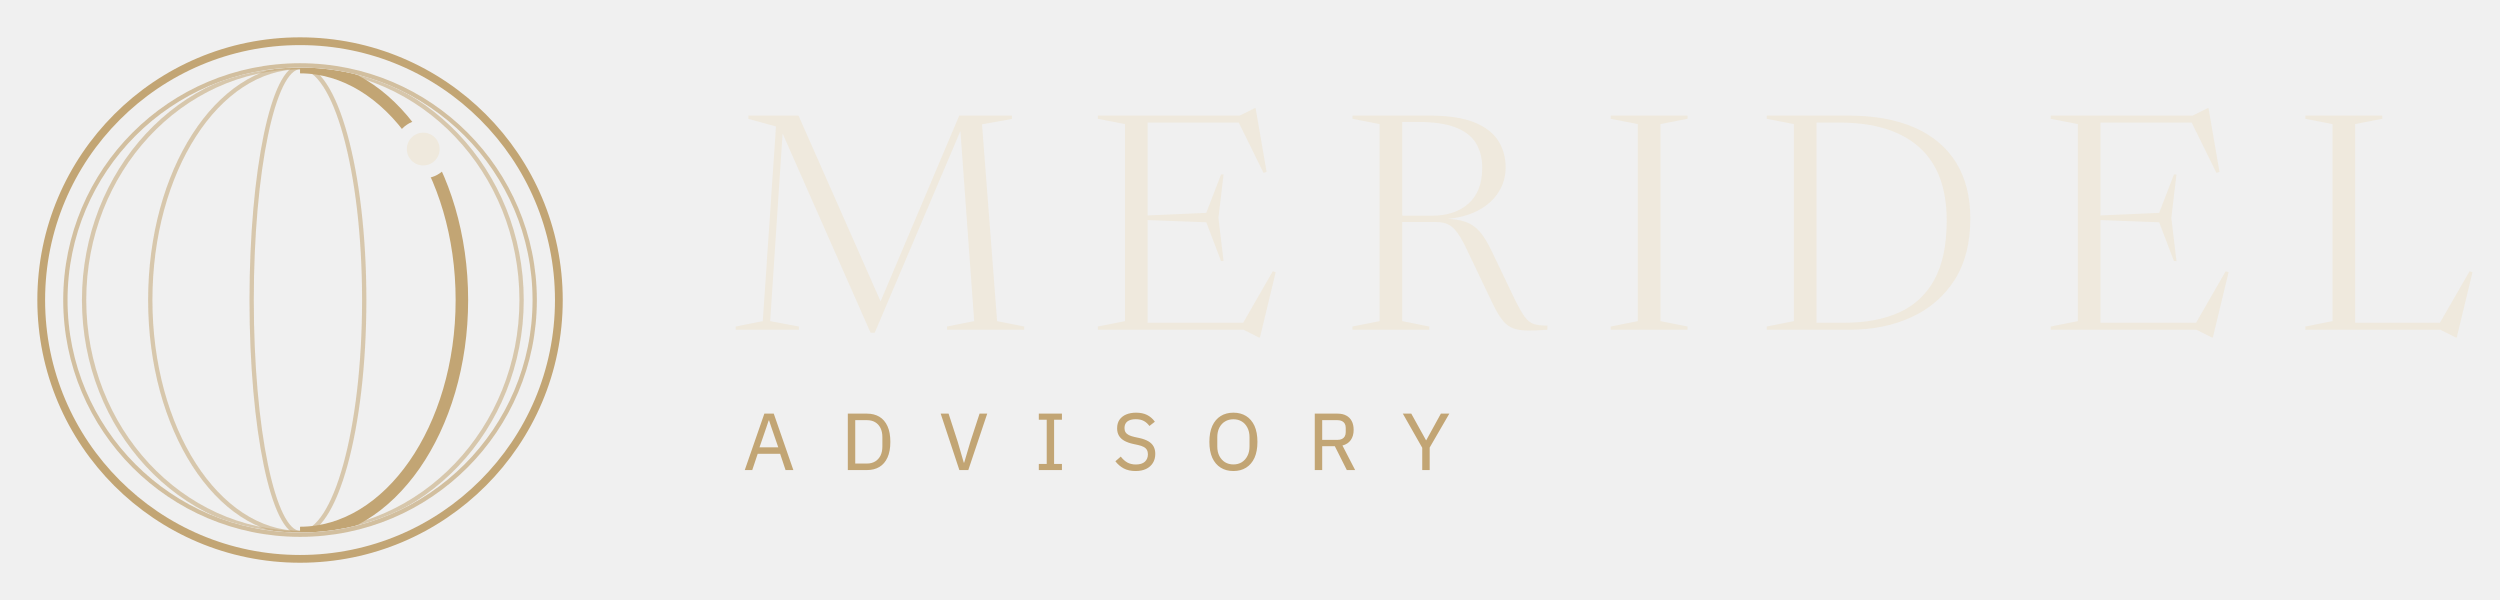
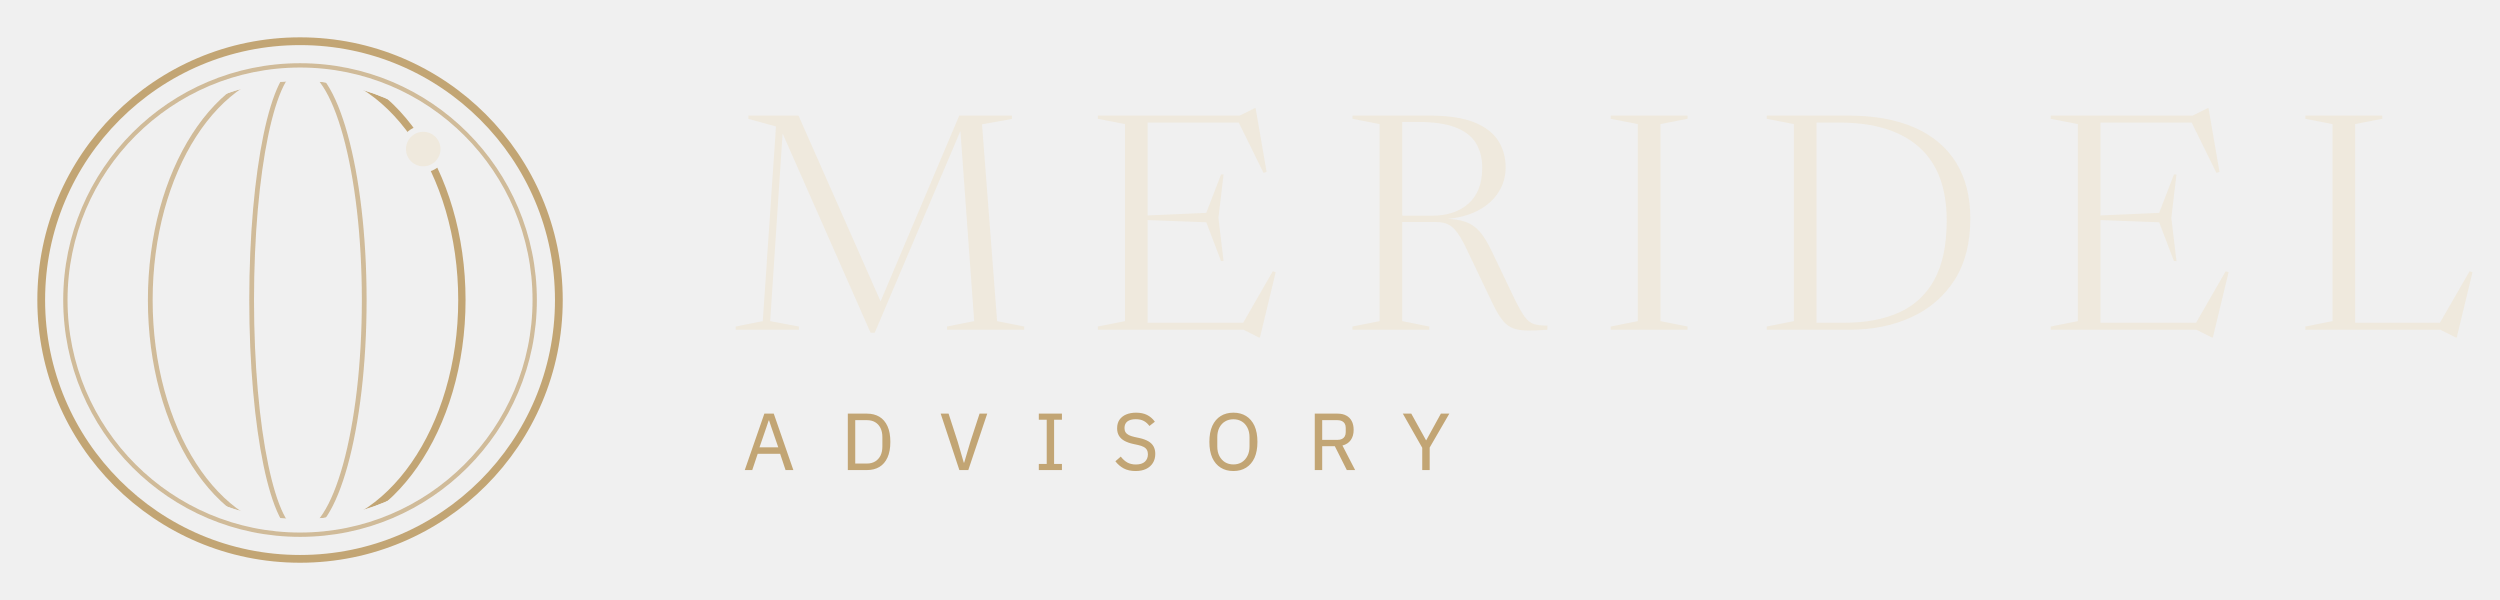
<svg xmlns="http://www.w3.org/2000/svg" viewBox="-4 -4 417.28 100" width="417.28" height="100" role="img" aria-label="Meridel Advisory">
  <g transform="translate(0 0) scale(1.44)">
    <defs>
      <clipPath id="b-in">
-         <circle cx="32" cy="32" r="26.95" />
+         <circle cx="32" cy="32" r="25.4" />
      </clipPath>
      <mask id="b-gap" maskUnits="userSpaceOnUse" x="0" y="0" width="64" height="64">
        <rect width="64" height="64" fill="#fff" />
-         <circle cx="46.28" cy="14.5" r="3.4" fill="#000" />
+         <circle cx="46.28" cy="14.5" r="2.7" fill="#000" />
      </mask>
    </defs>
    <g clip-path="url(#b-in)">
      <g mask="url(#b-gap)">
-         <path d="M32 5A25.03 27 0 0 0 32 59" fill="none" stroke="#c2a574" stroke-width="0.5" stroke-opacity="0.55" />
-         <path d="M32 5A17.36 27 0 0 0 32 59" fill="none" stroke="#c2a574" stroke-width="0.5" stroke-opacity="0.55" />
-         <path d="M32 5A5.61 27 0 0 0 32 59" fill="none" stroke="#c2a574" stroke-width="0.5" stroke-opacity="0.55" />
-         <path d="M32 5A7.44 27 0 0 1 32 59" fill="none" stroke="#c2a574" stroke-width="0.5" stroke-opacity="0.55" />
-         <path d="M32 5A18.76 27 0 0 1 32 59" fill="none" stroke="#c2a574" stroke-width="1.45" />
-         <path d="M32 5A25.68 27 0 0 1 32 59" fill="none" stroke="#c2a574" stroke-width="0.5" stroke-opacity="0.55" />
+         <path d="M32 5A17.36 27 0 0 0 32 59" fill="none" stroke="#c2a574" stroke-width="0.55" stroke-opacity="0.7" />
+         <path d="M32 5A5.61 27 0 0 0 32 59" fill="none" stroke="#c2a574" stroke-width="0.55" stroke-opacity="0.7" />
+         <path d="M32 5A7.44 27 0 0 1 32 59" fill="none" stroke="#c2a574" stroke-width="0.55" stroke-opacity="0.7" />
+         <path d="M32 5A18.76 27 0 0 1 32 59" fill="none" stroke="#c2a574" stroke-width="0.85" />
      </g>
    </g>
    <circle cx="32" cy="32" r="30" fill="none" stroke="#c2a574" stroke-width="0.9" />
-     <circle cx="32" cy="32" r="27.2" fill="none" stroke="#c2a574" stroke-width="0.5" stroke-opacity="0.65" />
-     <circle cx="46.28" cy="14.5" r="1.9" fill="#efe9dd" />
+     <circle cx="32" cy="32" r="27.2" fill="none" stroke="#c2a574" stroke-width="0.5" stroke-opacity="0.7" />
+     <circle cx="46.28" cy="14.5" r="2" fill="#efe9dd" />
  </g>
  <path d="M162.43 49.6 166.95 50.5V51.04H154.07V50.5L158.6 49.6L156.25 17.12L156.6 17.17L142 51.54H141.31L126.33 17.61L126.68 17.55L124.55 49.6L129.35 50.5V51.04H118.8V50.5L123.32 49.6L125.52 17.11L120.92 15.84V15.29H129.28L143.39 47.23H142.59L156.11 15.29H164.91V15.86L159.91 16.75Z M200.23 25.12 199.37 32.37 200.23 39.58H199.81L197.34 33.1L185.34 32.65V32.06L197.34 31.53L199.81 25.12ZM207.41 24.69 206.9 24.86 202.52 15.96 205.24 16.46H184.65V15.29H202.92L205.42 14.06H205.58ZM203.22 50.36 208.44 41.28 208.93 41.43 206.3 52.33H206.12L203.57 51.04H184.65V49.87H205.85ZM179.24 51.04V50.5L183.77 49.6V16.71L179.24 15.83V15.29H187.55V51.04Z M235.03 32Q238.83 32 241.11 29.98Q243.4 27.95 243.4 24Q243.4 21.63 242.36 19.91Q241.33 18.2 238.96 17.27Q236.59 16.35 232.58 16.35H227.34V15.29H234.54Q239.28 15.29 242.08 16.42Q244.87 17.56 246.09 19.52Q247.31 21.47 247.31 23.95Q247.31 26.2 246.13 28.07Q244.96 29.95 242.65 31.16Q240.35 32.36 236.98 32.6V32.52Q239.23 32.53 240.64 33.04Q242.05 33.55 243.03 34.72Q244.02 35.88 244.98 37.91L248.81 45.91Q249.79 47.91 250.48 48.86Q251.17 49.82 252.02 50.08Q252.87 50.35 254.28 50.35V51.04Q252.04 51.21 250.61 51.16Q249.17 51.11 248.24 50.65Q247.31 50.2 246.59 49.19Q245.86 48.18 245.03 46.44L240.98 37.96Q240.04 35.93 239.28 34.88Q238.51 33.83 237.7 33.45Q236.88 33.06 235.7 33.06H227.34V32ZM230.05 15.29V49.6L234.57 50.5V51.04H221.74V50.5L226.27 49.6V16.71L221.75 15.83V15.29Z M277.67 50.5V51.04H264.84V50.5L269.37 49.6V16.71L264.85 15.83V15.29H277.68V15.83L273.15 16.71V49.6Z M320.93 32.81Q320.93 24.64 316.31 20.55Q311.69 16.46 303.02 16.46H296.68L296.9 15.29H304.43Q311.02 15.29 315.58 17.3Q320.14 19.32 322.51 23.16Q324.87 27 324.87 32.49Q324.87 38.62 322.23 42.75Q319.58 46.87 315.02 48.95Q310.47 51.04 304.72 51.04H296.9L296.68 49.87H303.88Q309.19 49.87 313.01 48.14Q316.83 46.42 318.88 42.66Q320.93 38.89 320.93 32.81ZM290.89 51.04V50.5L295.42 49.6V16.71L290.89 15.83V15.29H299.2V51.04Z M359.28 25.12 358.42 32.37 359.28 39.58H358.86L356.39 33.1L344.39 32.65V32.06L356.39 31.53L358.86 25.12ZM366.46 24.69 365.95 24.86 361.57 15.96 364.29 16.46H343.7V15.29H361.97L364.47 14.06H364.63ZM362.27 50.36 367.49 41.28 367.98 41.43 365.35 52.33H365.17L362.62 51.04H343.7V49.87H364.9ZM338.29 51.04V50.5L342.82 49.6V16.71L338.29 15.83V15.29H346.6V51.04Z M406.06 52.33H405.88L403.33 51.04H386.2V49.87H405.61L402.97 50.36L408.2 41.28L408.69 41.43ZM389.1 16.71V51.04H380.79V50.5L385.32 49.6V16.71L380.79 15.83V15.29H393.63V15.83Z" fill="#efe9dd" />
  <path d="M128.42 74.46H127.12L126.21 71.74H122.47L121.56 74.46H120.31L123.58 65.04H125.15ZM125.9 70.66 124.78 67.41 124.37 66.18H124.3L123.89 67.41L122.77 70.66Z M137.51 74.46V65.04H140.72Q141.9 65.04 142.78 65.56Q143.65 66.08 144.13 67.13Q144.61 68.17 144.61 69.75Q144.61 71.33 144.13 72.37Q143.65 73.42 142.78 73.94Q141.9 74.46 140.72 74.46ZM138.75 73.37H140.72Q141.48 73.37 142.06 73.03Q142.63 72.69 142.96 72.06Q143.28 71.42 143.28 70.51V68.99Q143.28 68.07 142.96 67.43Q142.63 66.79 142.06 66.46Q141.48 66.13 140.72 66.13H138.75Z M157.62 74.46H156.13L153.01 65.04H154.33L155.86 69.76L156.87 73.23H156.93L157.96 69.76L159.5 65.04H160.78Z M173.25 74.46H169.39V73.44H170.71V66.06H169.39V65.04H173.25V66.06H171.94V73.44H173.25Z M185.54 74.62Q184.39 74.62 183.57 74.19Q182.75 73.75 182.17 72.99L183.07 72.21Q183.57 72.86 184.17 73.2Q184.78 73.53 185.59 73.53Q186.57 73.53 187.09 73.07Q187.6 72.6 187.6 71.82Q187.6 71.4 187.43 71.1Q187.27 70.8 186.9 70.6Q186.53 70.4 185.93 70.27L185.14 70.1Q184.28 69.91 183.68 69.58Q183.08 69.25 182.77 68.73Q182.46 68.21 182.46 67.49Q182.46 66.65 182.85 66.07Q183.25 65.49 183.97 65.18Q184.69 64.88 185.62 64.88Q186.69 64.88 187.46 65.26Q188.23 65.65 188.76 66.39L187.85 67.1Q187.48 66.58 186.93 66.27Q186.38 65.97 185.56 65.97Q184.68 65.97 184.18 66.34Q183.69 66.72 183.69 67.44Q183.69 67.87 183.87 68.15Q184.06 68.44 184.43 68.63Q184.81 68.81 185.38 68.94L186.17 69.11Q187.09 69.31 187.68 69.66Q188.27 70.01 188.55 70.53Q188.83 71.05 188.83 71.76Q188.83 72.63 188.43 73.27Q188.04 73.91 187.3 74.27Q186.57 74.62 185.54 74.62Z M201.87 74.62Q200.65 74.62 199.75 74.06Q198.85 73.5 198.35 72.42Q197.86 71.33 197.86 69.75Q197.86 68.17 198.35 67.08Q198.85 66 199.75 65.44Q200.65 64.88 201.87 64.88Q203.09 64.88 203.99 65.44Q204.89 66 205.39 67.08Q205.88 68.17 205.88 69.75Q205.88 71.33 205.39 72.42Q204.89 73.5 203.99 74.06Q203.09 74.62 201.87 74.62ZM201.87 73.52Q202.67 73.52 203.27 73.15Q203.87 72.77 204.21 72.1Q204.56 71.43 204.56 70.52V68.98Q204.56 68.06 204.21 67.39Q203.87 66.71 203.27 66.35Q202.67 65.98 201.87 65.98Q201.08 65.98 200.47 66.35Q199.87 66.71 199.52 67.39Q199.18 68.06 199.18 68.98V70.52Q199.18 71.43 199.52 72.1Q199.87 72.77 200.47 73.15Q201.08 73.52 201.87 73.52Z M216.69 70.48V74.46H215.45V65.04H219.28Q220.11 65.04 220.7 65.36Q221.3 65.67 221.62 66.28Q221.94 66.88 221.94 67.75Q221.94 68.77 221.46 69.45Q220.98 70.13 220.07 70.36L222.19 74.46H220.8L218.8 70.48ZM216.69 69.42H219.25Q219.68 69.42 219.99 69.27Q220.29 69.12 220.46 68.83Q220.62 68.54 220.62 68.12V67.43Q220.62 67.01 220.46 66.72Q220.29 66.43 219.99 66.28Q219.68 66.13 219.25 66.13H216.69Z M234.63 74.46H233.39V70.74L230.15 65.04H231.56L234.02 69.48H234.06L236.5 65.04H237.91L234.63 70.7Z" fill="#c2a574" />
</svg>
